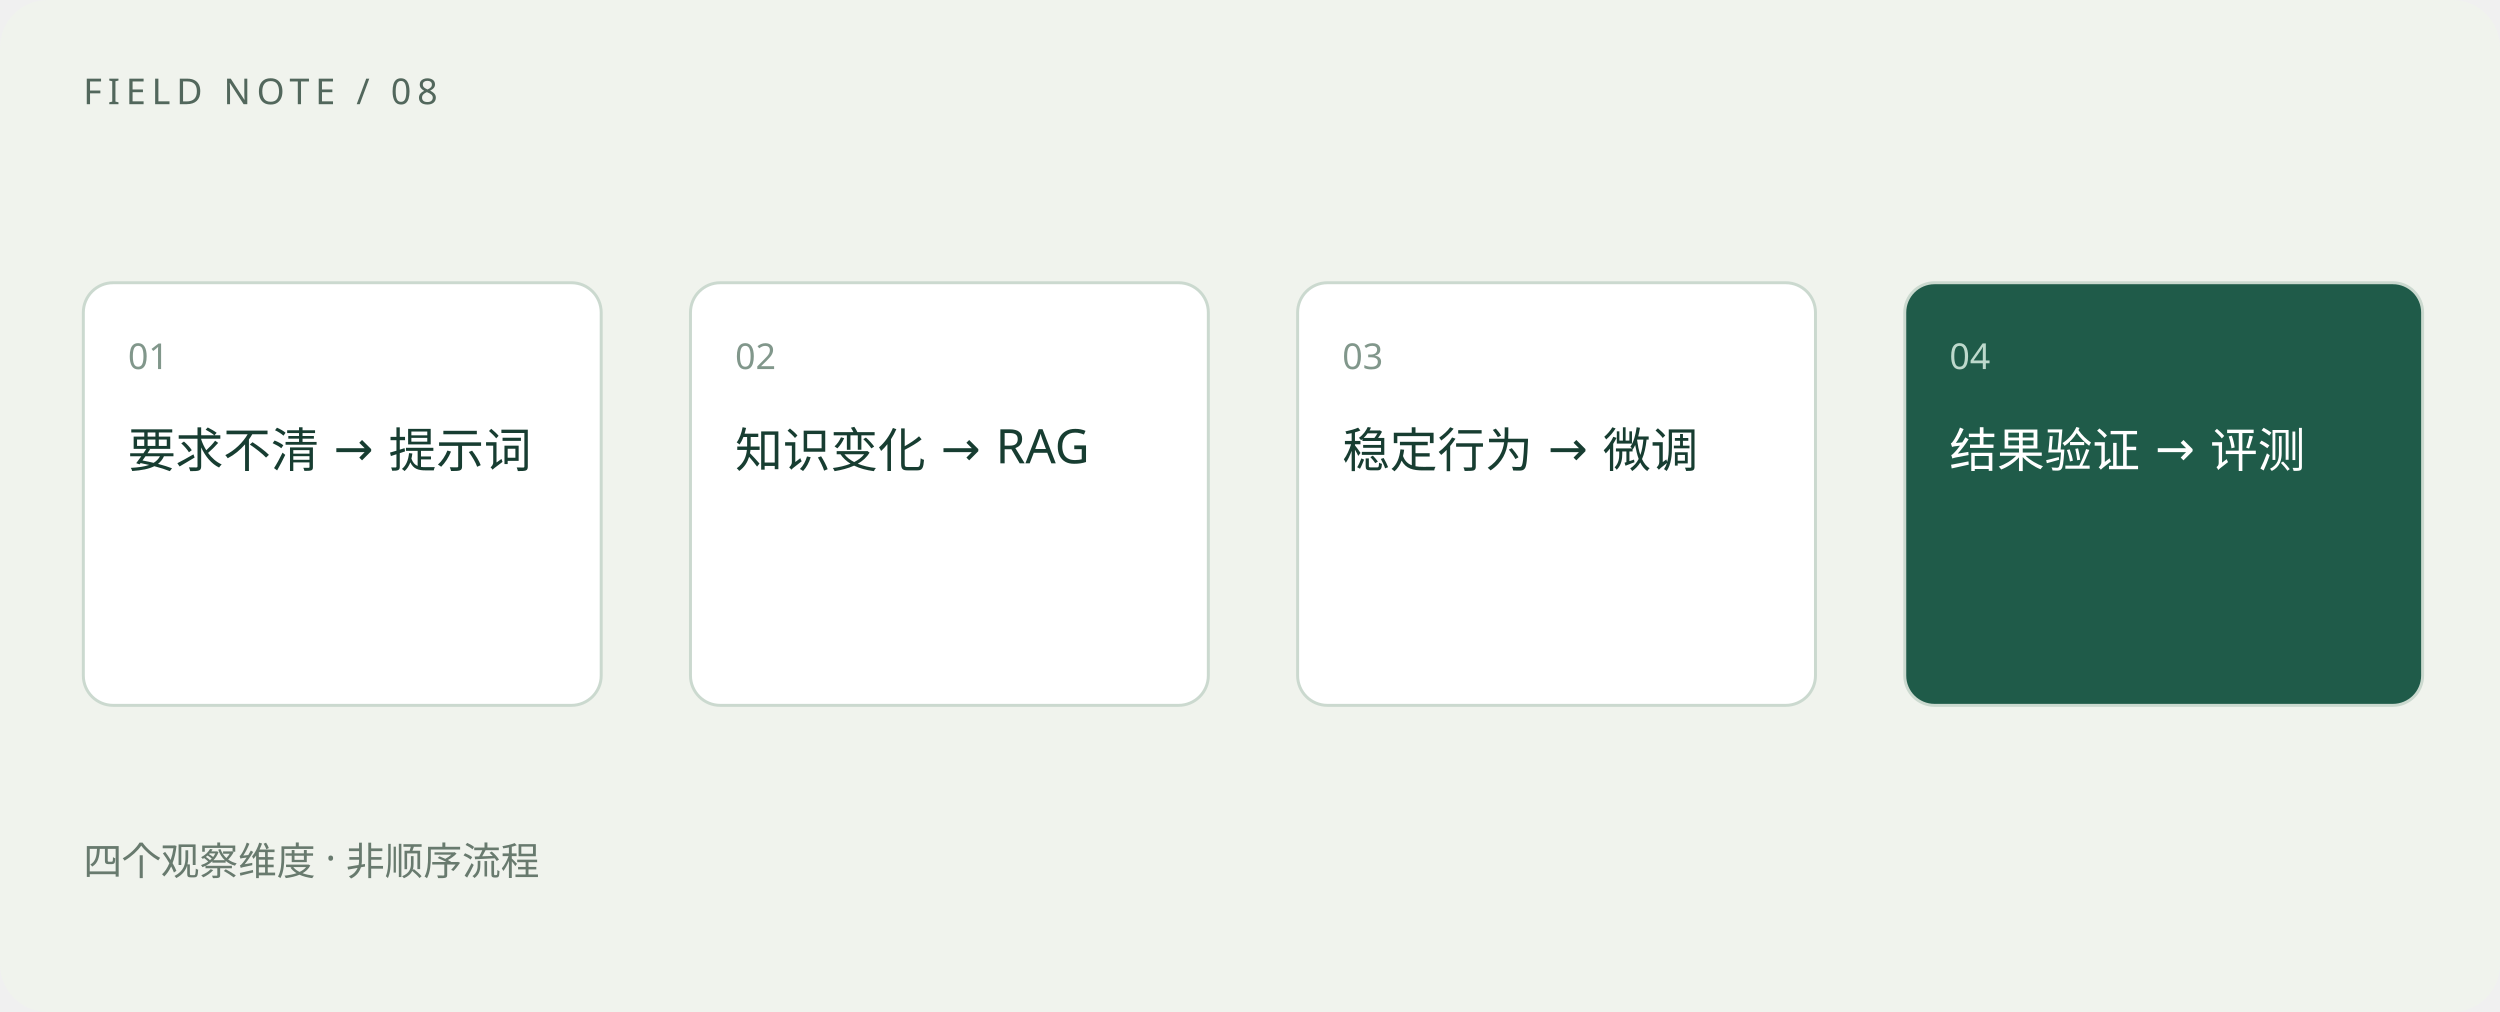
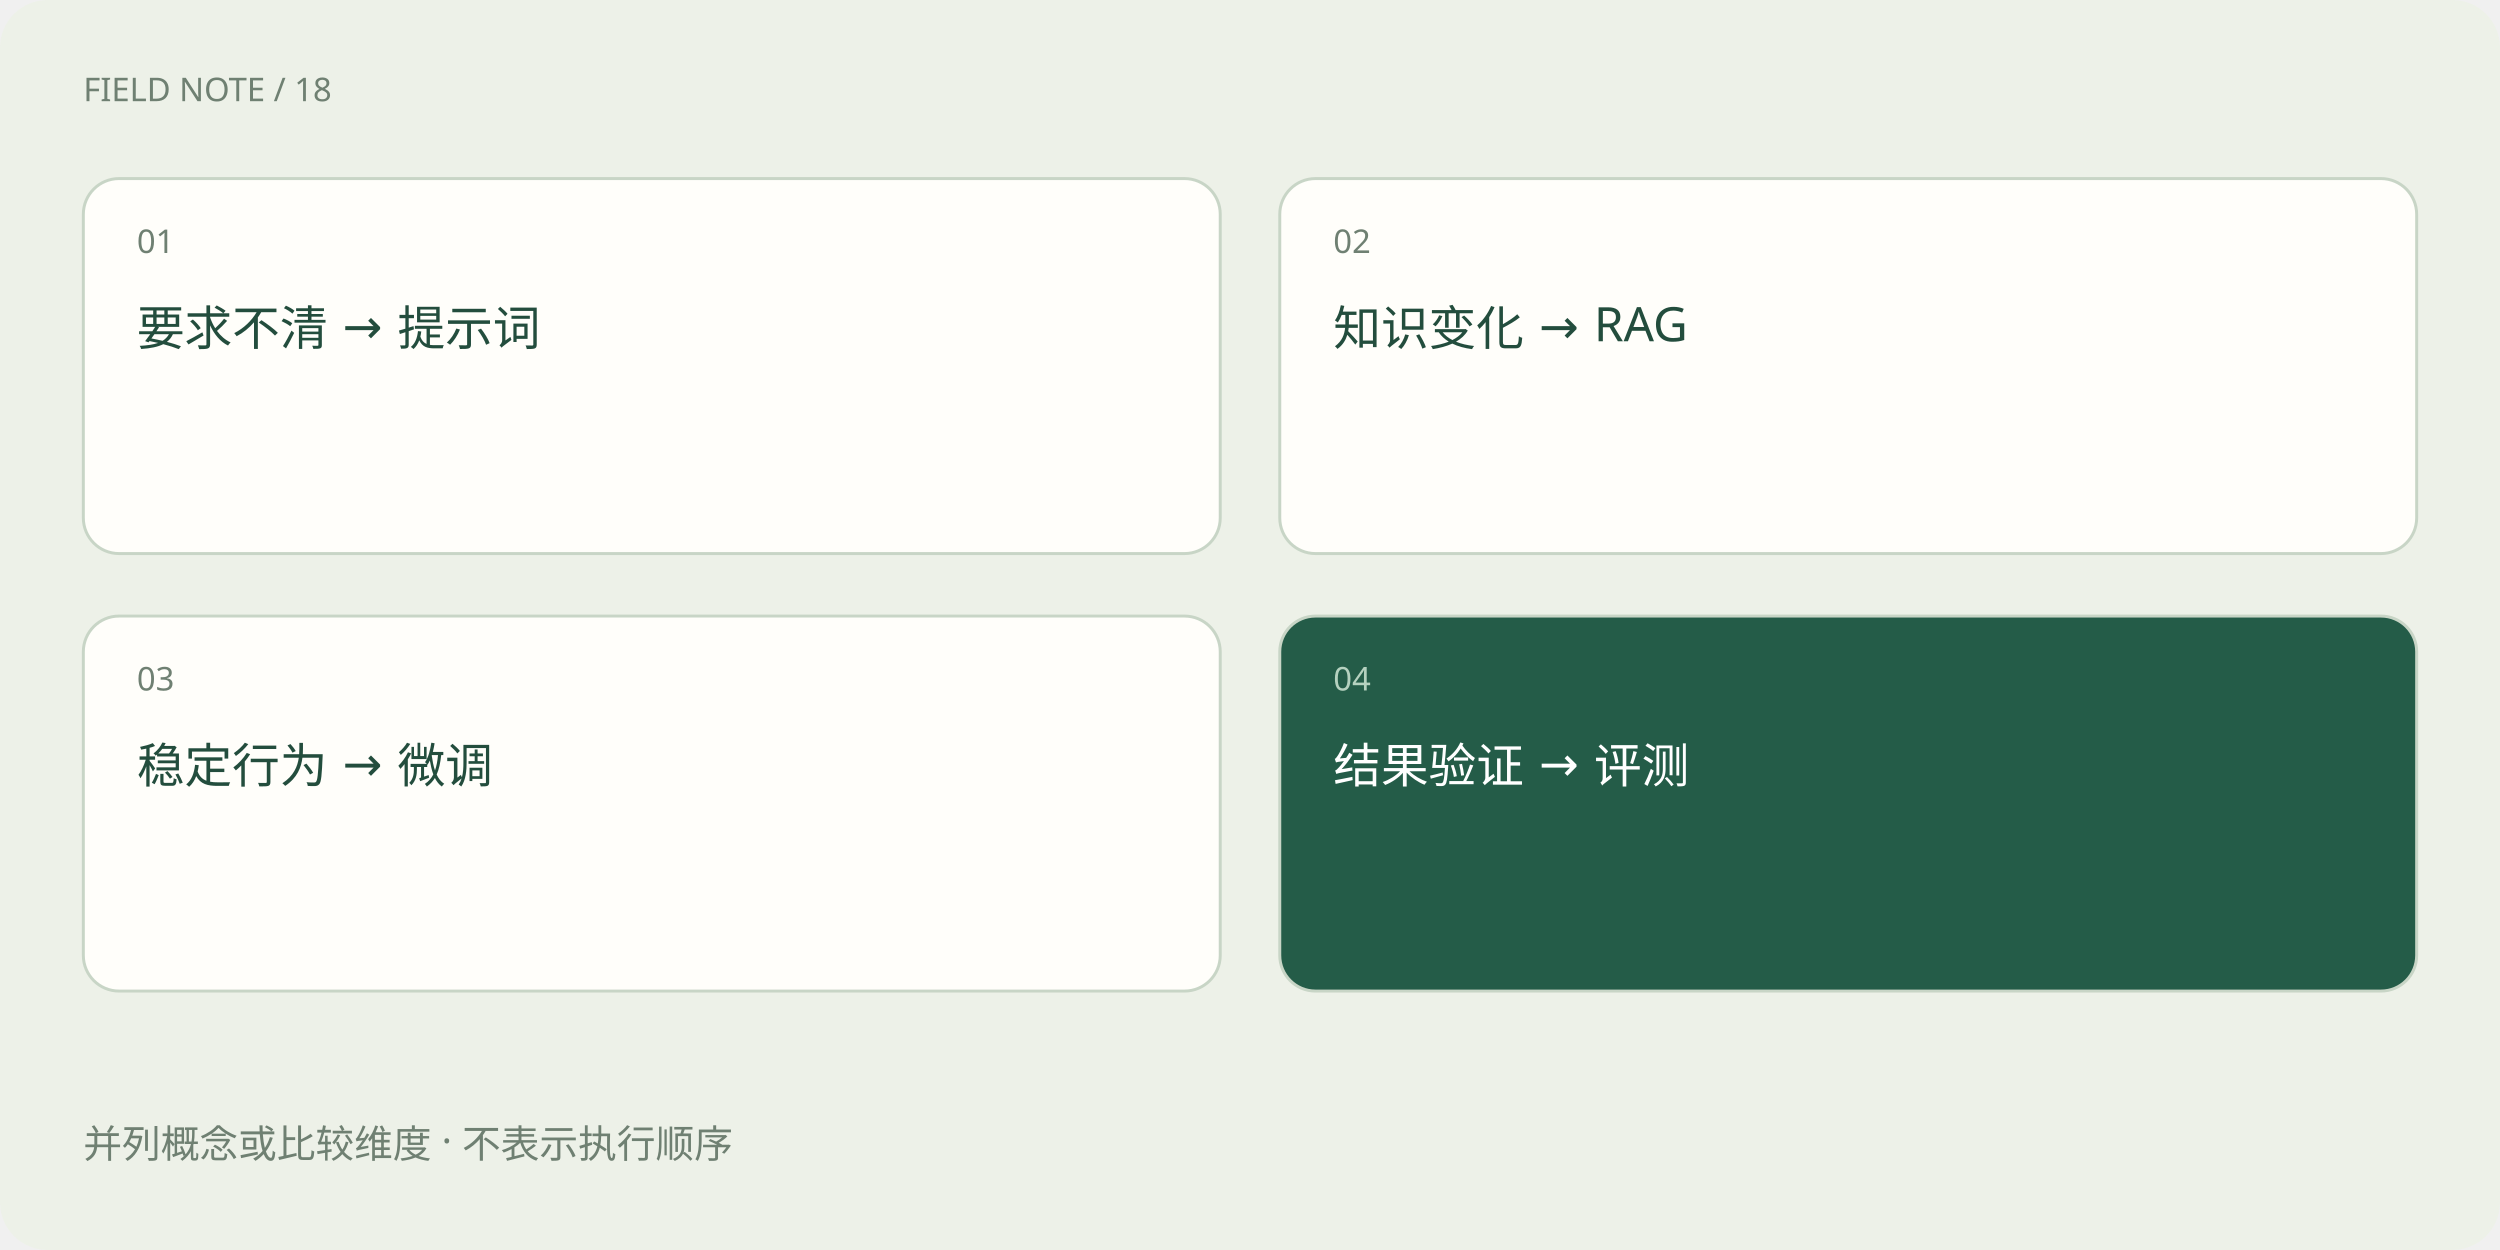
- <svg xmlns="http://www.w3.org/2000/svg" viewBox="0 0 840 340" role="img" aria-labelledby="title desc">
+ <svg xmlns="http://www.w3.org/2000/svg" viewBox="0 0 840 420" role="img" aria-labelledby="title desc">
  <defs>
    <marker id="arrow" viewBox="0 0 10 10" refX="8" refY="5" markerWidth="7" markerHeight="7" orient="auto">
-       <path d="M0 0L10 5L0 10" fill="none" stroke="#64746c" stroke-width="1.5" />
+       <path d="M0 0L10 5L0 10" fill="none" stroke="#718772" stroke-width="1.5" />
    </marker>
  </defs>
-   <rect width="840" height="340" rx="16" fill="#f0f3ed" />
+   <rect width="840" height="420" rx="16" fill="#edf1e8" />
  <g font-family="PingFang SC,Microsoft YaHei,sans-serif">
-     <text x="28" y="35" fill="#52675c" font-size="12" letter-spacing="2">FIELD NOTE / 08</text>
-     <rect x="28" y="95" width="174" height="142" rx="10" fill="#fff" stroke="#cbd9cf" />
-     <text x="43" y="124" fill="#81978b" font-size="12">01</text>
-     <text x="43" y="157" fill="#173d31" font-size="16">要求不清 → 提示词</text>
-     <rect x="232" y="95" width="174" height="142" rx="10" fill="#fff" stroke="#cbd9cf" />
-     <text x="247" y="124" fill="#81978b" font-size="12">02</text>
-     <text x="247" y="157" fill="#173d31" font-size="16">知识变化 → RAG</text>
-     <rect x="436" y="95" width="174" height="142" rx="10" fill="#fff" stroke="#cbd9cf" />
-     <text x="451" y="124" fill="#81978b" font-size="12">03</text>
-     <text x="451" y="157" fill="#173d31" font-size="16">稳定行为 → 微调</text>
-     <rect x="640" y="95" width="174" height="142" rx="10" fill="#1f5b49" stroke="#cbd9cf" />
-     <text x="655" y="124" fill="#bdd9cc" font-size="12">04</text>
-     <text x="655" y="157" fill="#fff" font-size="16">结果验证 → 评测</text>
-     <text x="28" y="294" fill="#687a6e" font-size="13">四个观察维度 · 非顺序流程</text>
+     <text x="28" y="34" text-anchor="start" fill="#6f8072" font-size="11">FIELD NOTE / 18</text>
+     <rect x="28" y="60" width="382" height="126" rx="12" fill="#fffefa" stroke="#c8d5c6" />
+     <text x="46" y="85" text-anchor="start" fill="#6f8072" font-size="11">01</text>
+     <text x="46" y="116" text-anchor="start" fill="#234d3d" font-size="16">要求不清 → 提示词</text>
+     <rect x="430" y="60" width="382" height="126" rx="12" fill="#fffefa" stroke="#c8d5c6" />
+     <text x="448" y="85" text-anchor="start" fill="#6f8072" font-size="11">02</text>
+     <text x="448" y="116" text-anchor="start" fill="#234d3d" font-size="16">知识变化 → RAG</text>
+     <rect x="28" y="207" width="382" height="126" rx="12" fill="#fffefa" stroke="#c8d5c6" />
+     <text x="46" y="232" text-anchor="start" fill="#6f8072" font-size="11">03</text>
+     <text x="46" y="263" text-anchor="start" fill="#234d3d" font-size="16">稳定行为 → 微调</text>
+     <rect x="430" y="207" width="382" height="126" rx="12" fill="#245c48" stroke="#c8d5c6" />
+     <text x="448" y="232" text-anchor="start" fill="#b5d1bf" font-size="11">04</text>
+     <text x="448" y="263" text-anchor="start" fill="#fff" font-size="16">结果验证 → 评测</text>
+     <text x="28" y="389" text-anchor="start" fill="#6f8072" font-size="13">并列概念或比较维度 · 不表示执行顺序</text>
  </g>
</svg>
